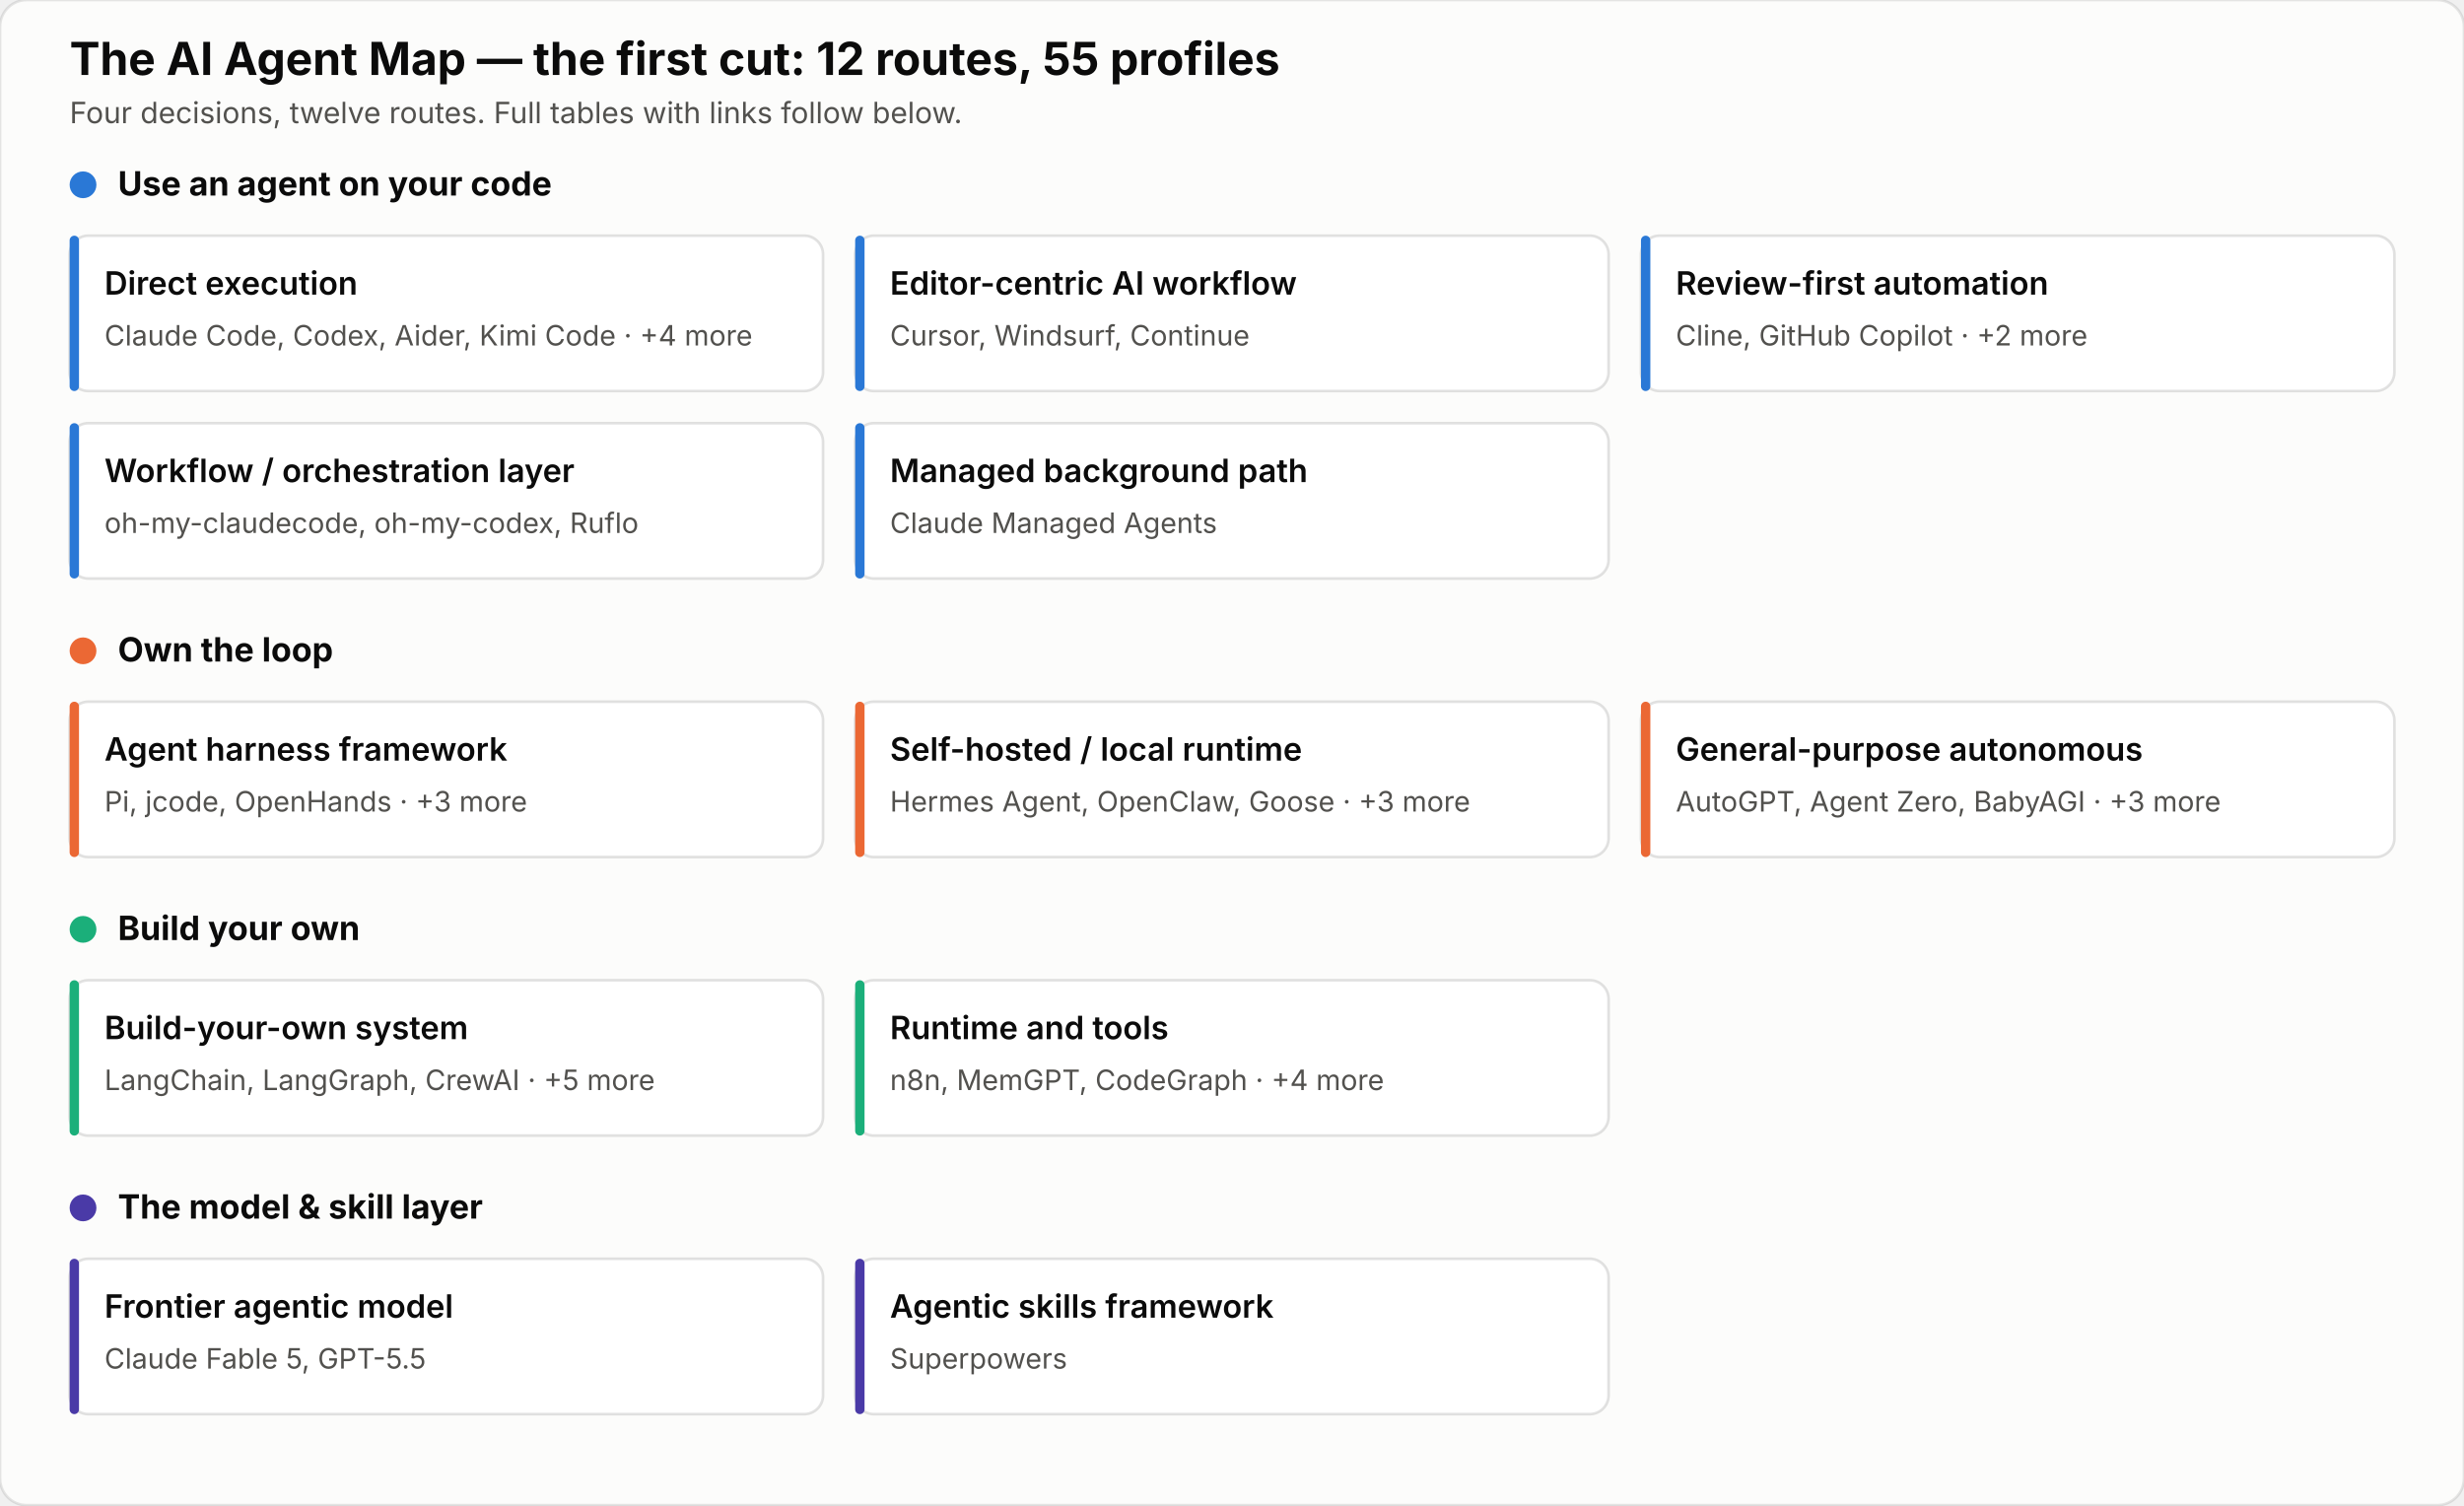
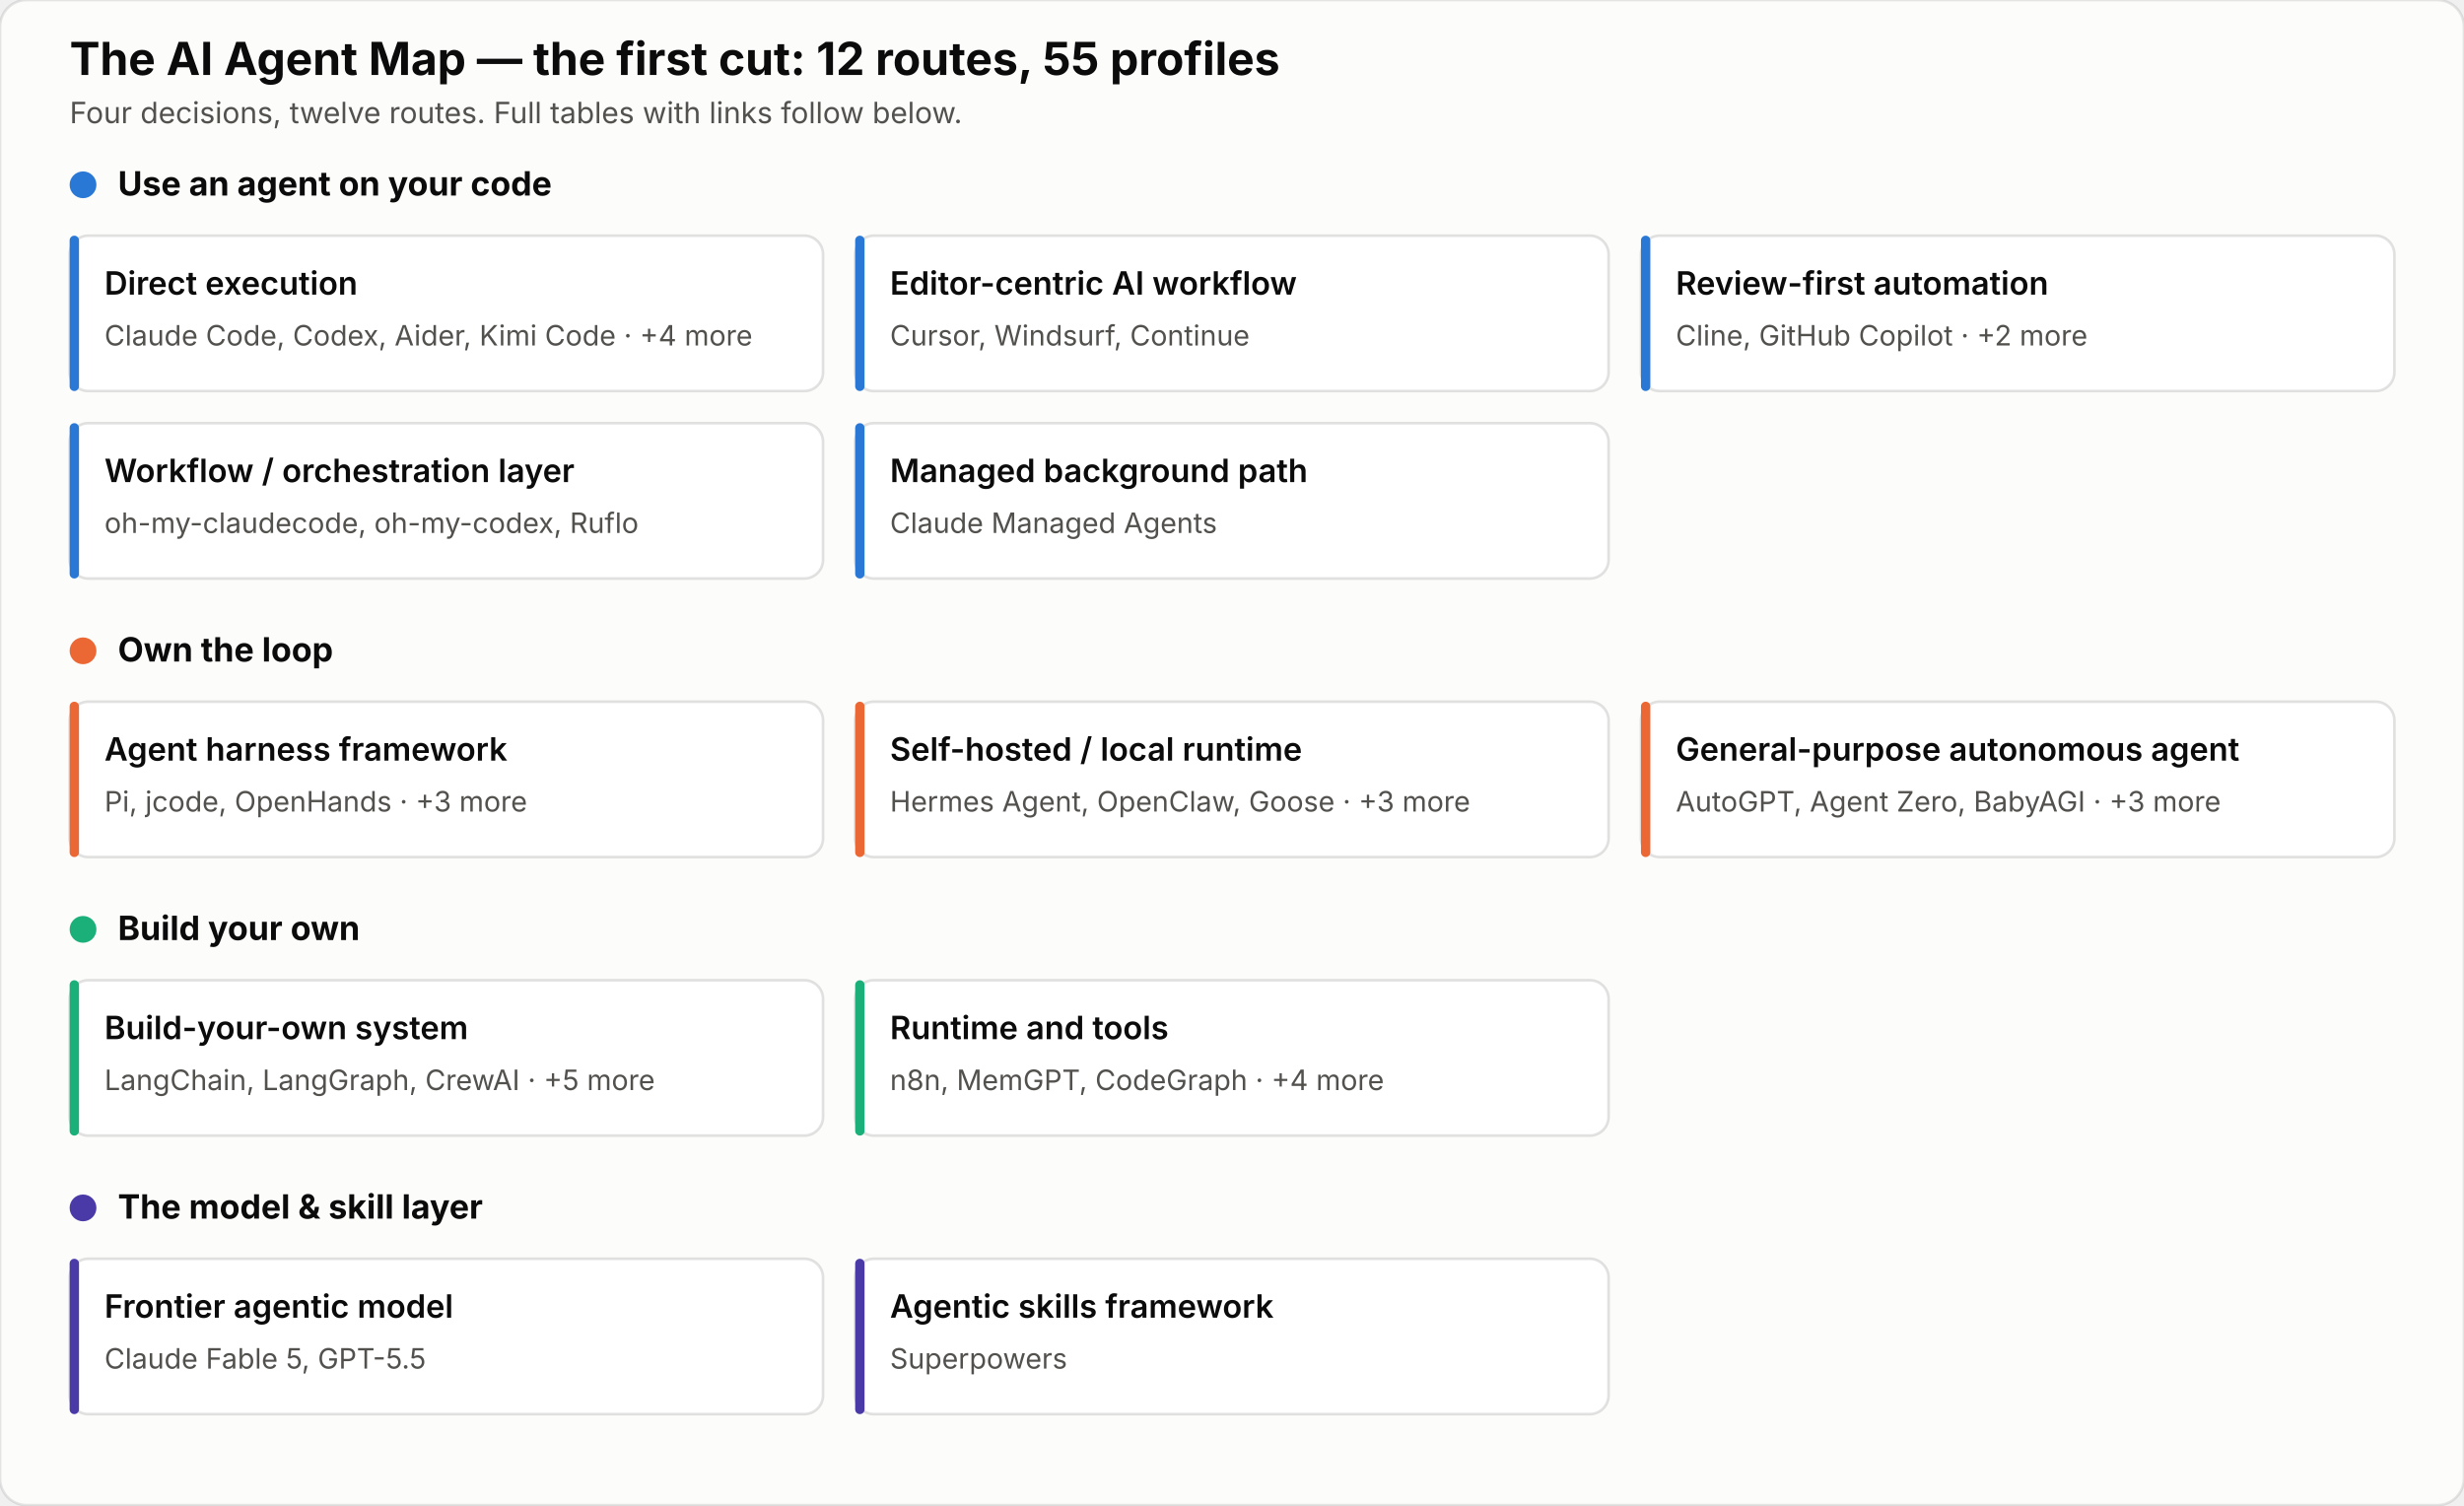
<svg xmlns="http://www.w3.org/2000/svg" width="920" height="562" viewBox="0 0 920 562" font-family="system-ui, -apple-system, sans-serif">
  <rect width="920" height="562" rx="10" fill="#fcfcfb" stroke="rgba(11,11,11,0.10)" />
  <text x="26" y="28" font-size="17" font-weight="700" fill="#0b0b0b">The AI Agent Map — the first cut: 12 routes, 55 profiles</text>
  <text x="26" y="46" font-size="11" fill="#52514e">Four decisions, twelve routes. Full tables with links follow below.</text>
  <circle cx="31" cy="69" r="5" fill="#2a78d6" />
  <text x="44" y="73" font-size="12.5" font-weight="700" fill="#0b0b0b">Use an agent on your code</text>
  <rect x="26.0" y="88.0" width="281.3" height="58" rx="7" fill="#ffffff" stroke="rgba(11,11,11,0.12)" />
  <rect x="26.0" y="88.0" width="3.5" height="58" rx="1.75" fill="#2a78d6" />
  <text x="39.0" y="110.0" font-size="12" font-weight="600" fill="#0b0b0b">Direct execution</text>
  <text x="39.0" y="129.0" font-size="10.5" fill="#52514e">Claude Code, Codex, Aider, Kimi Code · +4 more</text>
  <rect x="319.3" y="88.0" width="281.3" height="58" rx="7" fill="#ffffff" stroke="rgba(11,11,11,0.12)" />
  <rect x="319.3" y="88.0" width="3.5" height="58" rx="1.75" fill="#2a78d6" />
  <text x="332.3" y="110.0" font-size="12" font-weight="600" fill="#0b0b0b">Editor-centric AI workflow</text>
  <text x="332.3" y="129.0" font-size="10.5" fill="#52514e">Cursor, Windsurf, Continue</text>
  <rect x="612.7" y="88.0" width="281.3" height="58" rx="7" fill="#ffffff" stroke="rgba(11,11,11,0.12)" />
  <rect x="612.7" y="88.0" width="3.5" height="58" rx="1.75" fill="#2a78d6" />
  <text x="625.7" y="110.0" font-size="12" font-weight="600" fill="#0b0b0b">Review-first automation</text>
  <text x="625.7" y="129.0" font-size="10.5" fill="#52514e">Cline, GitHub Copilot · +2 more</text>
  <rect x="26.0" y="158.0" width="281.3" height="58" rx="7" fill="#ffffff" stroke="rgba(11,11,11,0.12)" />
  <rect x="26.0" y="158.0" width="3.5" height="58" rx="1.75" fill="#2a78d6" />
  <text x="39.0" y="180.0" font-size="12" font-weight="600" fill="#0b0b0b">Workflow / orchestration layer</text>
  <text x="39.0" y="199.0" font-size="10.5" fill="#52514e">oh-my-claudecode, oh-my-codex, Ruflo</text>
  <rect x="319.3" y="158.0" width="281.3" height="58" rx="7" fill="#ffffff" stroke="rgba(11,11,11,0.12)" />
  <rect x="319.3" y="158.0" width="3.5" height="58" rx="1.75" fill="#2a78d6" />
  <text x="332.3" y="180.0" font-size="12" font-weight="600" fill="#0b0b0b">Managed background path</text>
  <text x="332.3" y="199.0" font-size="10.5" fill="#52514e">Claude Managed Agents</text>
  <circle cx="31" cy="243" r="5" fill="#eb6834" />
  <text x="44" y="247" font-size="12.5" font-weight="700" fill="#0b0b0b">Own the loop</text>
  <rect x="26.0" y="262.0" width="281.3" height="58" rx="7" fill="#ffffff" stroke="rgba(11,11,11,0.12)" />
  <rect x="26.0" y="262.0" width="3.5" height="58" rx="1.75" fill="#eb6834" />
  <text x="39.0" y="284.0" font-size="12" font-weight="600" fill="#0b0b0b">Agent harness framework</text>
  <text x="39.0" y="303.0" font-size="10.5" fill="#52514e">Pi, jcode, OpenHands · +3 more</text>
  <rect x="319.3" y="262.0" width="281.3" height="58" rx="7" fill="#ffffff" stroke="rgba(11,11,11,0.12)" />
  <rect x="319.3" y="262.0" width="3.5" height="58" rx="1.75" fill="#eb6834" />
  <text x="332.3" y="284.0" font-size="12" font-weight="600" fill="#0b0b0b">Self-hosted / local runtime</text>
  <text x="332.3" y="303.0" font-size="10.5" fill="#52514e">Hermes Agent, OpenClaw, Goose · +3 more</text>
  <rect x="612.7" y="262.0" width="281.3" height="58" rx="7" fill="#ffffff" stroke="rgba(11,11,11,0.12)" />
  <rect x="612.7" y="262.0" width="3.5" height="58" rx="1.75" fill="#eb6834" />
-   <text x="625.7" y="284.0" font-size="12" font-weight="600" fill="#0b0b0b">General-purpose autonomous</text>
+   <text x="625.7" y="284.0" font-size="12" font-weight="600" fill="#0b0b0b">General-purpose autonomous agent</text>
  <text x="625.7" y="303.0" font-size="10.5" fill="#52514e">AutoGPT, Agent Zero, BabyAGI · +3 more</text>
  <circle cx="31" cy="347" r="5" fill="#1baf7a" />
  <text x="44" y="351" font-size="12.5" font-weight="700" fill="#0b0b0b">Build your own</text>
  <rect x="26.0" y="366.0" width="281.3" height="58" rx="7" fill="#ffffff" stroke="rgba(11,11,11,0.12)" />
  <rect x="26.0" y="366.0" width="3.5" height="58" rx="1.75" fill="#1baf7a" />
  <text x="39.0" y="388.0" font-size="12" font-weight="600" fill="#0b0b0b">Build-your-own system</text>
  <text x="39.0" y="407.0" font-size="10.5" fill="#52514e">LangChain, LangGraph, CrewAI · +5 more</text>
  <rect x="319.3" y="366.0" width="281.3" height="58" rx="7" fill="#ffffff" stroke="rgba(11,11,11,0.12)" />
  <rect x="319.3" y="366.0" width="3.5" height="58" rx="1.75" fill="#1baf7a" />
  <text x="332.3" y="388.0" font-size="12" font-weight="600" fill="#0b0b0b">Runtime and tools</text>
  <text x="332.3" y="407.0" font-size="10.5" fill="#52514e">n8n, MemGPT, CodeGraph · +4 more</text>
  <circle cx="31" cy="451" r="5" fill="#4a3aa7" />
  <text x="44" y="455" font-size="12.5" font-weight="700" fill="#0b0b0b">The model &amp; skill layer</text>
  <rect x="26.0" y="470.0" width="281.3" height="58" rx="7" fill="#ffffff" stroke="rgba(11,11,11,0.12)" />
  <rect x="26.0" y="470.0" width="3.5" height="58" rx="1.75" fill="#4a3aa7" />
  <text x="39.0" y="492.0" font-size="12" font-weight="600" fill="#0b0b0b">Frontier agentic model</text>
  <text x="39.0" y="511.0" font-size="10.5" fill="#52514e">Claude Fable 5, GPT-5.5</text>
  <rect x="319.3" y="470.0" width="281.3" height="58" rx="7" fill="#ffffff" stroke="rgba(11,11,11,0.12)" />
  <rect x="319.3" y="470.0" width="3.5" height="58" rx="1.75" fill="#4a3aa7" />
  <text x="332.3" y="492.0" font-size="12" font-weight="600" fill="#0b0b0b">Agentic skills framework</text>
  <text x="332.3" y="511.0" font-size="10.5" fill="#52514e">Superpowers</text>
</svg>
